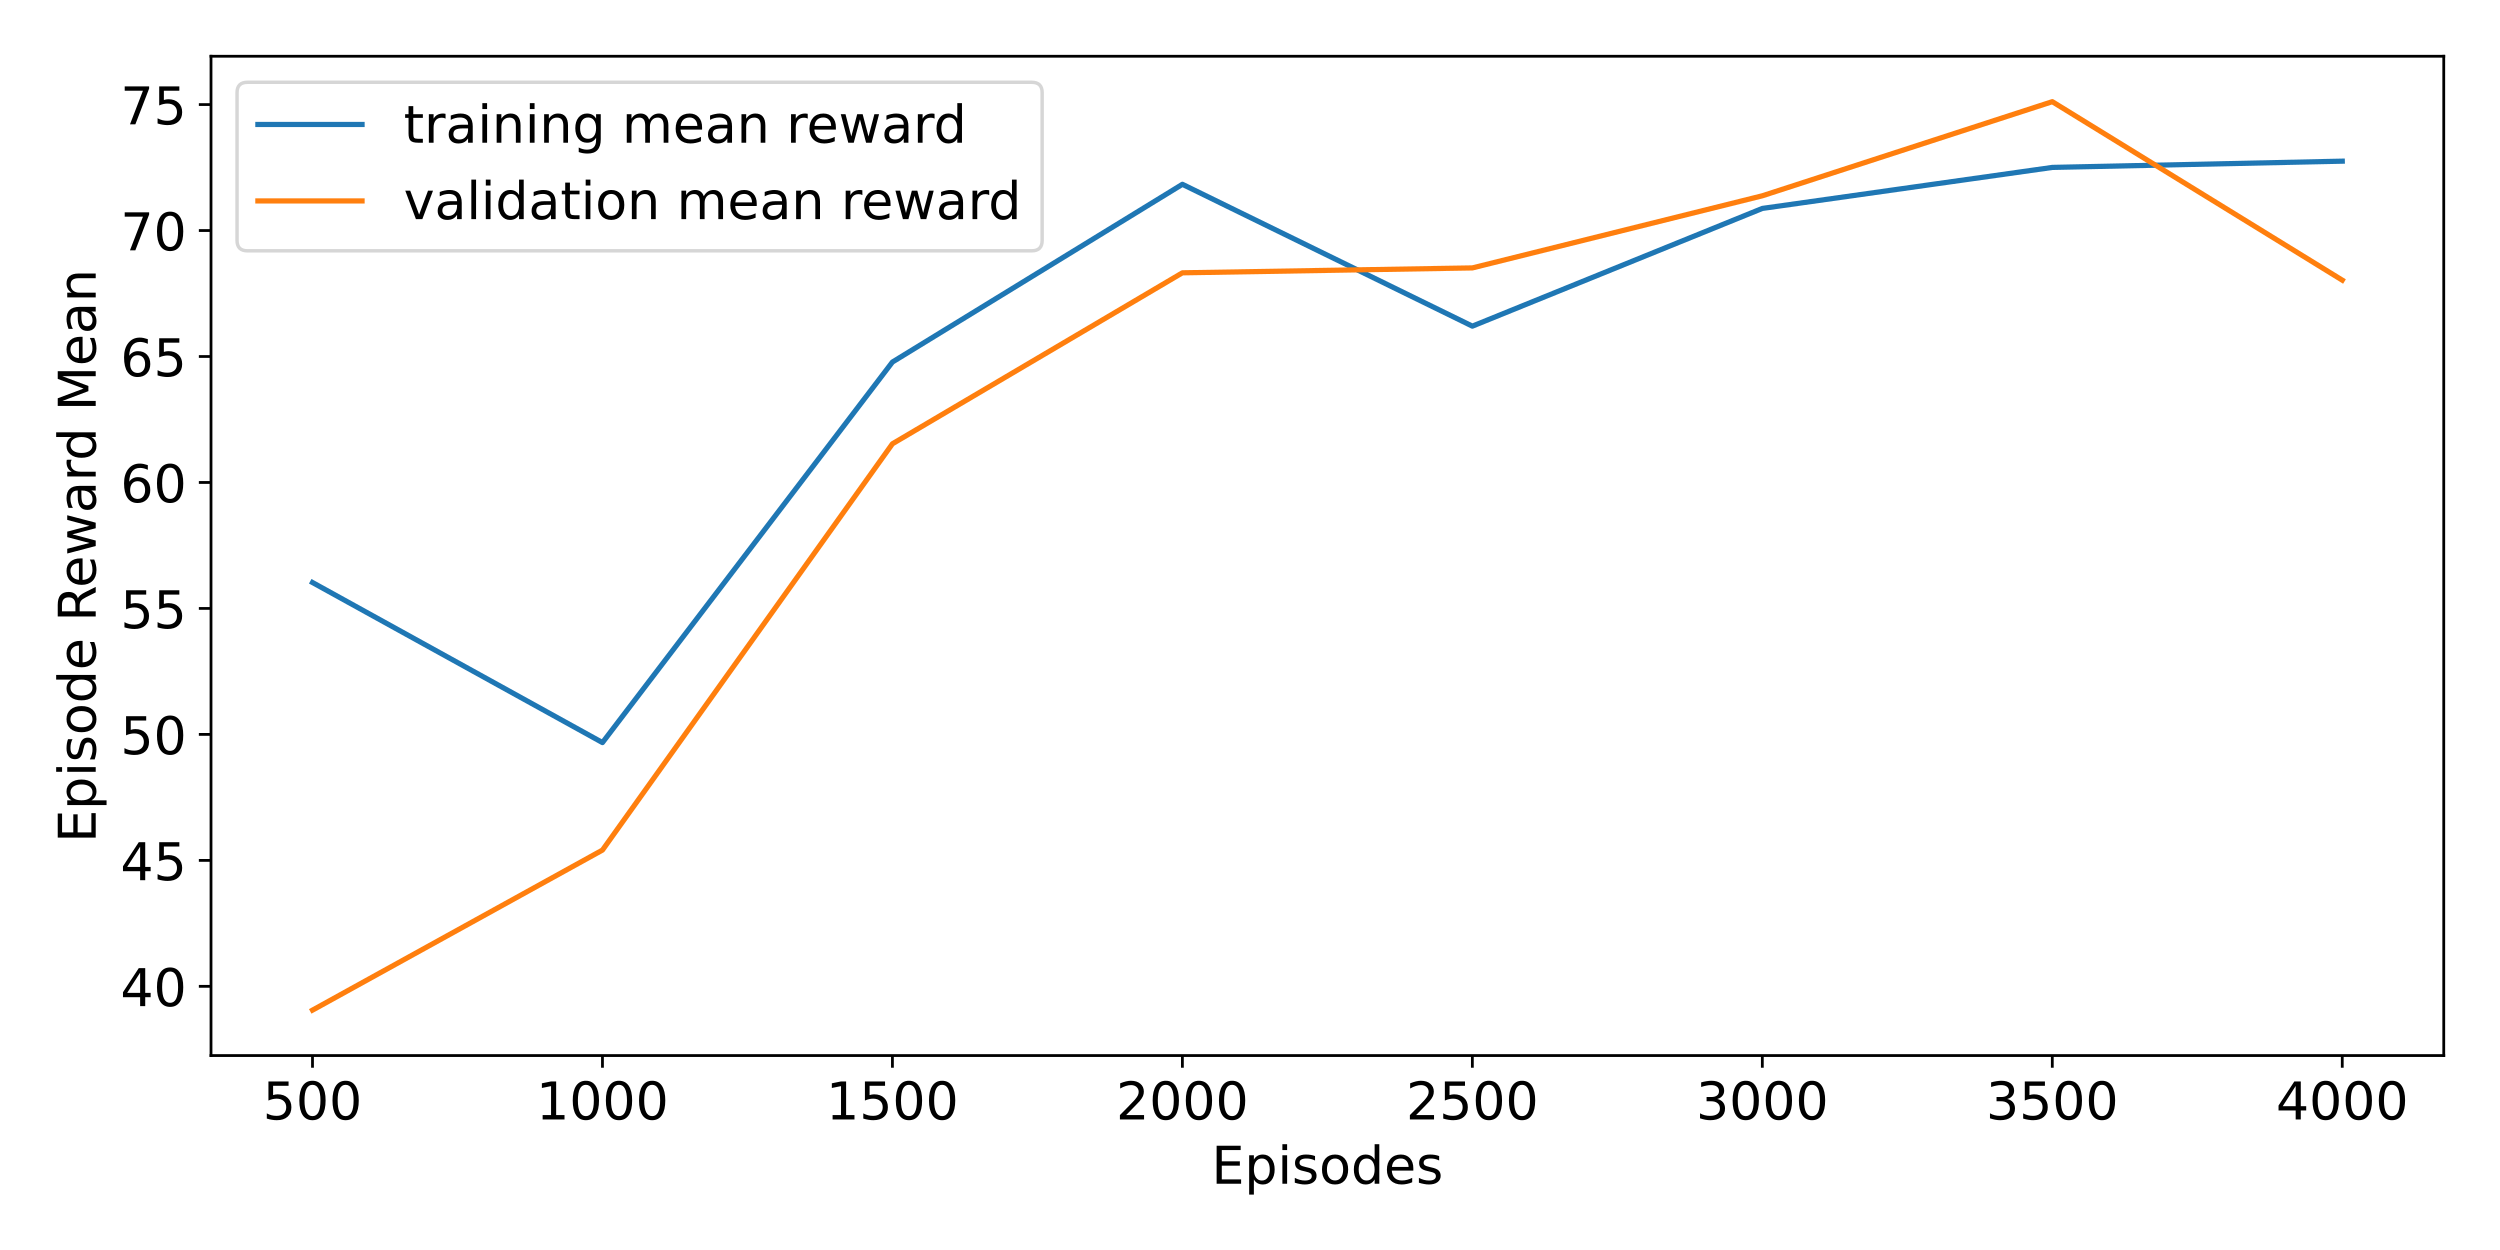
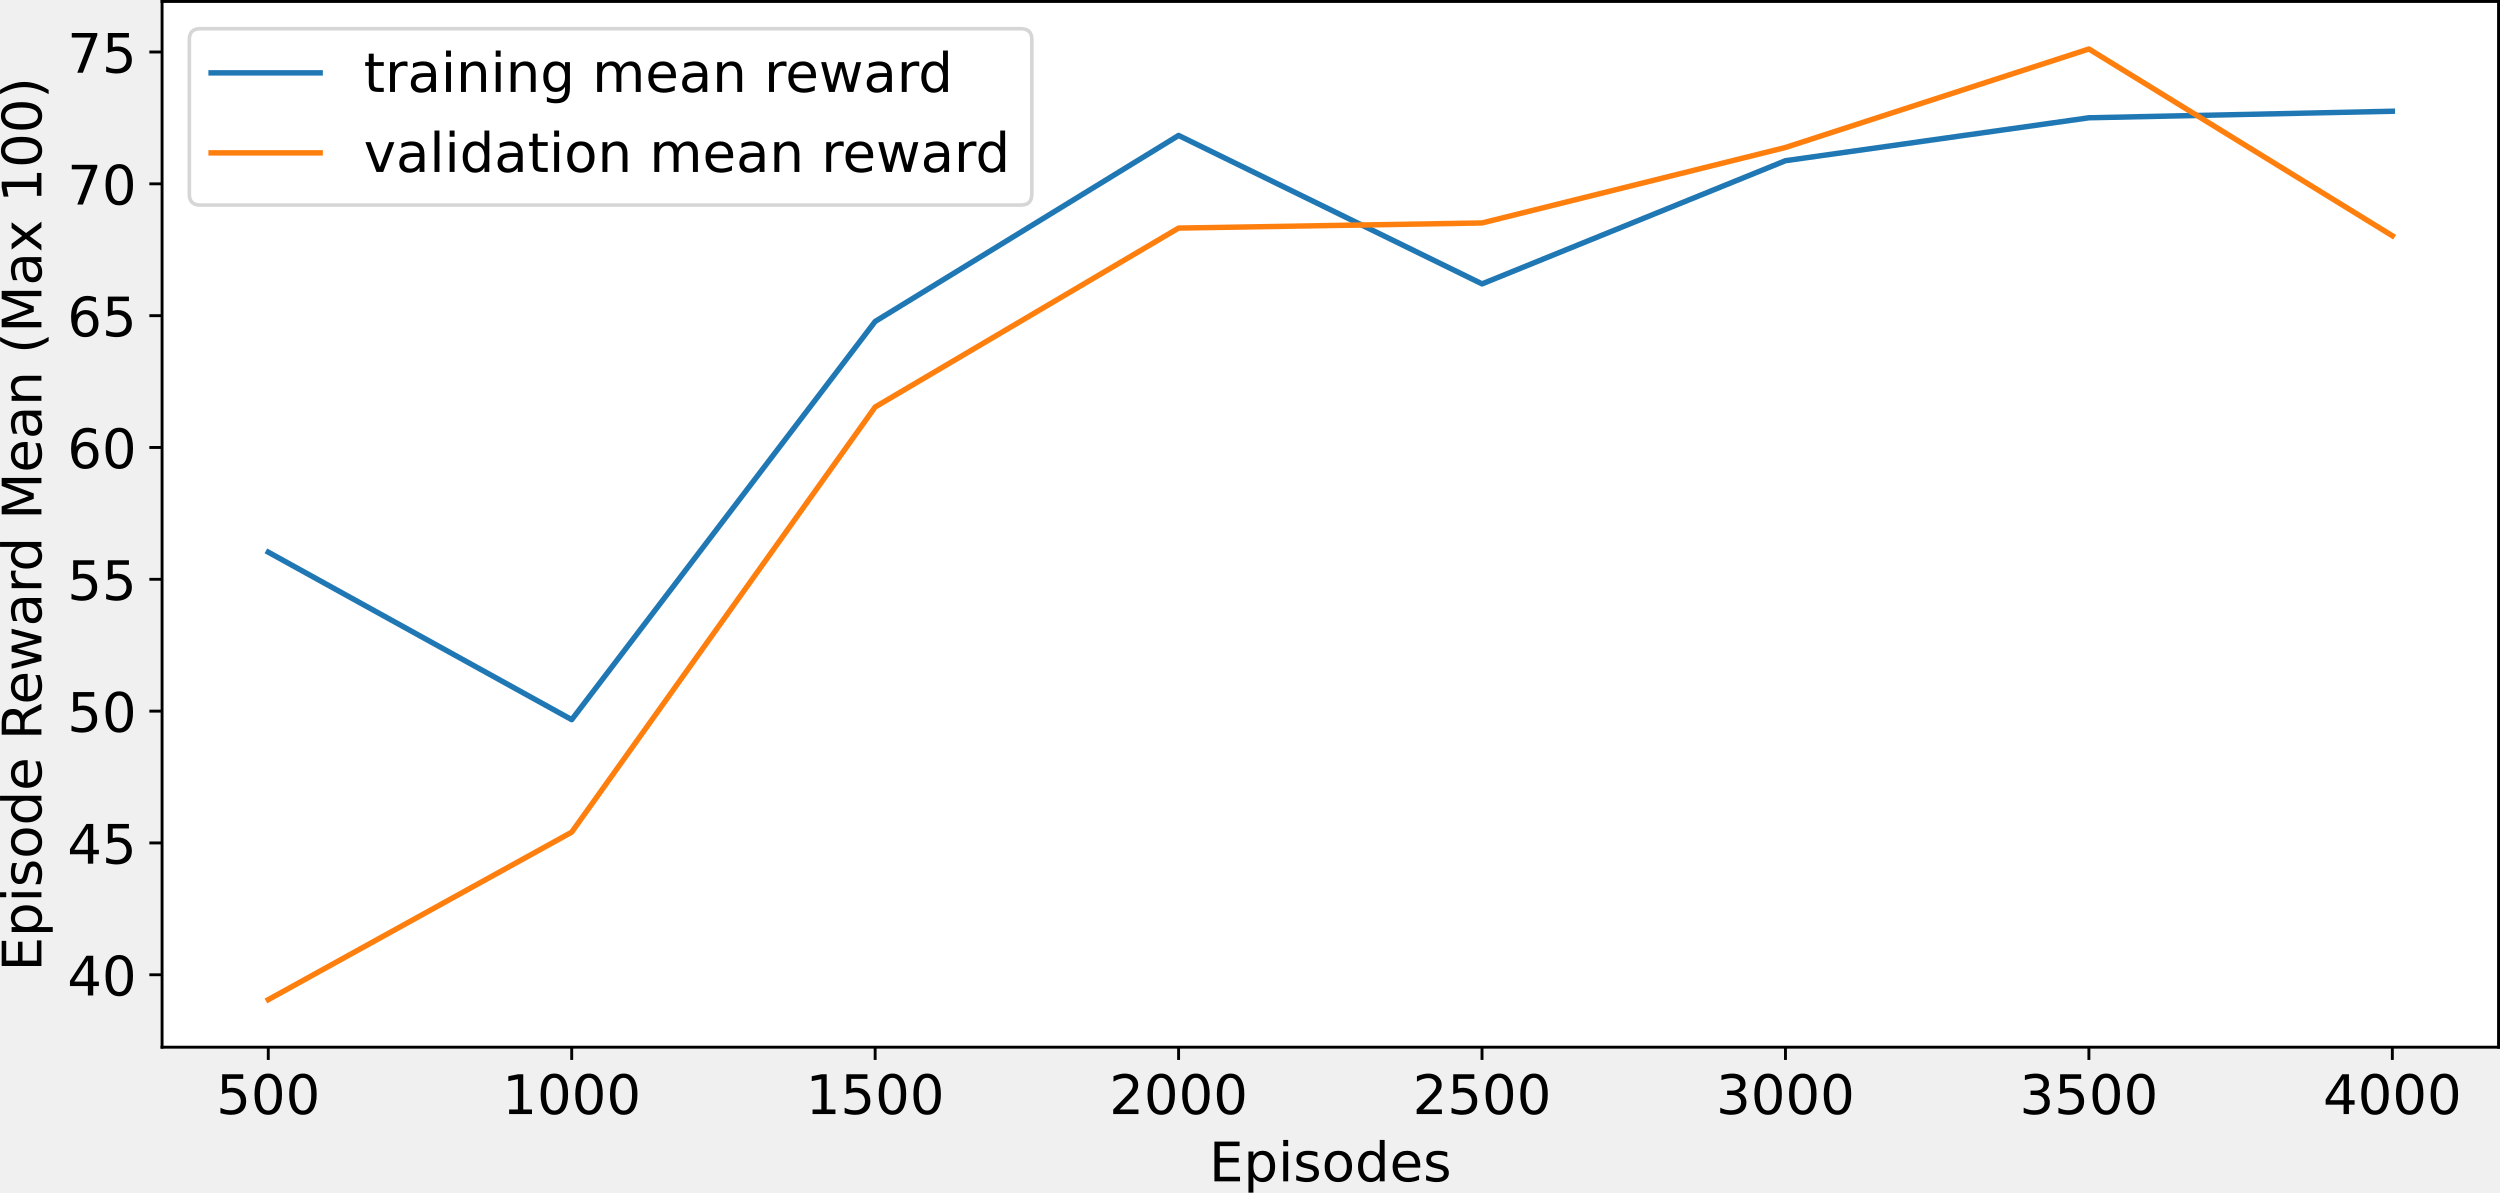
- <svg xmlns="http://www.w3.org/2000/svg" xmlns:xlink="http://www.w3.org/1999/xlink" width="720pt" height="360pt" viewBox="0 0 720 360" version="1.1">
-   <defs>
-     <style type="text/css">*{stroke-linejoin: round; stroke-linecap: butt}</style>
+ <svg xmlns="http://www.w3.org/2000/svg" xmlns:xlink="http://www.w3.org/1999/xlink" width="688.034pt" height="328.235pt" viewBox="0 0 688.034 328.235" version="1.1">
+   <defs id="defs1">
+     <style type="text/css" id="style1">*{stroke-linejoin: round; stroke-linecap: butt}</style>
  </defs>
-   <g id="figure_1">
-     <g id="patch_1">
-       <path d="M 0 360  L 720 360  L 720 0  L 0 0  z " style="fill: #ffffff" />
-     </g>
+   <g id="figure_1" transform="translate(-16.16649,-15.8)">
    <g id="axes_1">
      <g id="patch_2">
-         <path d="M 60.77 304  L 703.8 304  L 703.8 16.2  L 60.77 16.2  z " style="fill: #ffffff" />
+         <path d="M 60.77,304 H 703.8 V 16.2 H 60.77 Z" style="fill:#ffffff" id="path2" />
      </g>
      <g id="matplotlib.axis_1">
        <g id="xtick_1">
          <g id="line2d_1">
-             <defs>
-               <path id="m2e1bb36dab" d="M 0 0  L 0 3.5  " style="stroke: #000000; stroke-width: 0.8" />
+             <defs id="defs2">
+               <path id="m0976910b38" d="M 0,0 V 3.5" style="stroke:#000000;stroke-width:0.8" />
            </defs>
-             <g>
-               <use xlink:href="#m2e1bb36dab" x="89.999" y="304" style="stroke: #000000; stroke-width: 0.8" />
+             <g id="g2">
+               <use xlink:href="#m0976910b38" x="89.999" y="304" style="stroke:#000000;stroke-width:0.8" id="use2" />
            </g>
          </g>
          <g id="text_1">
-             <text style="font: 15px 'DejaVu Sans', 'Bitstream Vera Sans', 'Computer Modern Sans Serif', 'Lucida Grande', 'Verdana', 'Geneva', 'Lucid', 'Arial', 'Helvetica', 'Avant Garde', sans-serif; text-anchor: middle" x="89.999" y="322.398" transform="rotate(-0 89.99864 322.3977)">500</text>
+             <text style="font-style:normal;font-variant:normal;font-weight:normal;font-stretch:normal;font-size:15px;line-height:normal;font-family:'DejaVu Sans', 'Bitstream Vera Sans', 'Computer Modern Sans Serif', 'Lucida Grande', Verdana, Geneva, Lucid, Arial, Helvetica, 'Avant Garde', sans-serif;text-anchor:middle" x="89.999" y="322.398" id="text2">500</text>
          </g>
        </g>
        <g id="xtick_2">
          <g id="line2d_2">
-             <g>
-               <use xlink:href="#m2e1bb36dab" x="173.509" y="304" style="stroke: #000000; stroke-width: 0.8" />
+             <g id="g3">
+               <use xlink:href="#m0976910b38" x="173.509" y="304" style="stroke:#000000;stroke-width:0.8" id="use3" />
            </g>
          </g>
          <g id="text_2">
-             <text style="font: 15px 'DejaVu Sans', 'Bitstream Vera Sans', 'Computer Modern Sans Serif', 'Lucida Grande', 'Verdana', 'Geneva', 'Lucid', 'Arial', 'Helvetica', 'Avant Garde', sans-serif; text-anchor: middle" x="173.509" y="322.398" transform="rotate(-0 173.509 322.3977)">1000</text>
+             <text style="font-style:normal;font-variant:normal;font-weight:normal;font-stretch:normal;font-size:15px;line-height:normal;font-family:'DejaVu Sans', 'Bitstream Vera Sans', 'Computer Modern Sans Serif', 'Lucida Grande', Verdana, Geneva, Lucid, Arial, Helvetica, 'Avant Garde', sans-serif;text-anchor:middle" x="173.509" y="322.398" id="text3">1000</text>
          </g>
        </g>
        <g id="xtick_3">
          <g id="line2d_3">
-             <g>
-               <use xlink:href="#m2e1bb36dab" x="257.019" y="304" style="stroke: #000000; stroke-width: 0.8" />
+             <g id="g4">
+               <use xlink:href="#m0976910b38" x="257.019" y="304" style="stroke:#000000;stroke-width:0.8" id="use4" />
            </g>
          </g>
          <g id="text_3">
-             <text style="font: 15px 'DejaVu Sans', 'Bitstream Vera Sans', 'Computer Modern Sans Serif', 'Lucida Grande', 'Verdana', 'Geneva', 'Lucid', 'Arial', 'Helvetica', 'Avant Garde', sans-serif; text-anchor: middle" x="257.019" y="322.398" transform="rotate(-0 257.0194 322.3977)">1500</text>
+             <text style="font-style:normal;font-variant:normal;font-weight:normal;font-stretch:normal;font-size:15px;line-height:normal;font-family:'DejaVu Sans', 'Bitstream Vera Sans', 'Computer Modern Sans Serif', 'Lucida Grande', Verdana, Geneva, Lucid, Arial, Helvetica, 'Avant Garde', sans-serif;text-anchor:middle" x="257.019" y="322.398" id="text4">1500</text>
          </g>
        </g>
        <g id="xtick_4">
          <g id="line2d_4">
-             <g>
-               <use xlink:href="#m2e1bb36dab" x="340.53" y="304" style="stroke: #000000; stroke-width: 0.8" />
+             <g id="g5">
+               <use xlink:href="#m0976910b38" x="340.53" y="304" style="stroke:#000000;stroke-width:0.8" id="use5" />
            </g>
          </g>
          <g id="text_4">
-             <text style="font: 15px 'DejaVu Sans', 'Bitstream Vera Sans', 'Computer Modern Sans Serif', 'Lucida Grande', 'Verdana', 'Geneva', 'Lucid', 'Arial', 'Helvetica', 'Avant Garde', sans-serif; text-anchor: middle" x="340.53" y="322.398" transform="rotate(-0 340.5298 322.3977)">2000</text>
+             <text style="font-style:normal;font-variant:normal;font-weight:normal;font-stretch:normal;font-size:15px;line-height:normal;font-family:'DejaVu Sans', 'Bitstream Vera Sans', 'Computer Modern Sans Serif', 'Lucida Grande', Verdana, Geneva, Lucid, Arial, Helvetica, 'Avant Garde', sans-serif;text-anchor:middle" x="340.53" y="322.398" id="text5">2000</text>
          </g>
        </g>
        <g id="xtick_5">
          <g id="line2d_5">
-             <g>
-               <use xlink:href="#m2e1bb36dab" x="424.04" y="304" style="stroke: #000000; stroke-width: 0.8" />
+             <g id="g6">
+               <use xlink:href="#m0976910b38" x="424.04" y="304" style="stroke:#000000;stroke-width:0.8" id="use6" />
            </g>
          </g>
          <g id="text_5">
-             <text style="font: 15px 'DejaVu Sans', 'Bitstream Vera Sans', 'Computer Modern Sans Serif', 'Lucida Grande', 'Verdana', 'Geneva', 'Lucid', 'Arial', 'Helvetica', 'Avant Garde', sans-serif; text-anchor: middle" x="424.04" y="322.398" transform="rotate(-0 424.0402 322.3977)">2500</text>
+             <text style="font-style:normal;font-variant:normal;font-weight:normal;font-stretch:normal;font-size:15px;line-height:normal;font-family:'DejaVu Sans', 'Bitstream Vera Sans', 'Computer Modern Sans Serif', 'Lucida Grande', Verdana, Geneva, Lucid, Arial, Helvetica, 'Avant Garde', sans-serif;text-anchor:middle" x="424.04" y="322.398" id="text6">2500</text>
          </g>
        </g>
        <g id="xtick_6">
          <g id="line2d_6">
-             <g>
-               <use xlink:href="#m2e1bb36dab" x="507.551" y="304" style="stroke: #000000; stroke-width: 0.8" />
+             <g id="g7">
+               <use xlink:href="#m0976910b38" x="507.551" y="304" style="stroke:#000000;stroke-width:0.8" id="use7" />
            </g>
          </g>
          <g id="text_6">
-             <text style="font: 15px 'DejaVu Sans', 'Bitstream Vera Sans', 'Computer Modern Sans Serif', 'Lucida Grande', 'Verdana', 'Geneva', 'Lucid', 'Arial', 'Helvetica', 'Avant Garde', sans-serif; text-anchor: middle" x="507.551" y="322.398" transform="rotate(-0 507.5506 322.3977)">3000</text>
+             <text style="font-style:normal;font-variant:normal;font-weight:normal;font-stretch:normal;font-size:15px;line-height:normal;font-family:'DejaVu Sans', 'Bitstream Vera Sans', 'Computer Modern Sans Serif', 'Lucida Grande', Verdana, Geneva, Lucid, Arial, Helvetica, 'Avant Garde', sans-serif;text-anchor:middle" x="507.551" y="322.398" id="text7">3000</text>
          </g>
        </g>
        <g id="xtick_7">
          <g id="line2d_7">
-             <g>
-               <use xlink:href="#m2e1bb36dab" x="591.061" y="304" style="stroke: #000000; stroke-width: 0.8" />
+             <g id="g8">
+               <use xlink:href="#m0976910b38" x="591.061" y="304" style="stroke:#000000;stroke-width:0.8" id="use8" />
            </g>
          </g>
          <g id="text_7">
-             <text style="font: 15px 'DejaVu Sans', 'Bitstream Vera Sans', 'Computer Modern Sans Serif', 'Lucida Grande', 'Verdana', 'Geneva', 'Lucid', 'Arial', 'Helvetica', 'Avant Garde', sans-serif; text-anchor: middle" x="591.061" y="322.398" transform="rotate(-0 591.061 322.3977)">3500</text>
+             <text style="font-style:normal;font-variant:normal;font-weight:normal;font-stretch:normal;font-size:15px;line-height:normal;font-family:'DejaVu Sans', 'Bitstream Vera Sans', 'Computer Modern Sans Serif', 'Lucida Grande', Verdana, Geneva, Lucid, Arial, Helvetica, 'Avant Garde', sans-serif;text-anchor:middle" x="591.061" y="322.398" id="text8">3500</text>
          </g>
        </g>
        <g id="xtick_8">
          <g id="line2d_8">
-             <g>
-               <use xlink:href="#m2e1bb36dab" x="674.571" y="304" style="stroke: #000000; stroke-width: 0.8" />
+             <g id="g9">
+               <use xlink:href="#m0976910b38" x="674.571" y="304" style="stroke:#000000;stroke-width:0.8" id="use9" />
            </g>
          </g>
          <g id="text_8">
-             <text style="font: 15px 'DejaVu Sans', 'Bitstream Vera Sans', 'Computer Modern Sans Serif', 'Lucida Grande', 'Verdana', 'Geneva', 'Lucid', 'Arial', 'Helvetica', 'Avant Garde', sans-serif; text-anchor: middle" x="674.571" y="322.398" transform="rotate(-0 674.5714 322.3977)">4000</text>
+             <text style="font-style:normal;font-variant:normal;font-weight:normal;font-stretch:normal;font-size:15px;line-height:normal;font-family:'DejaVu Sans', 'Bitstream Vera Sans', 'Computer Modern Sans Serif', 'Lucida Grande', Verdana, Geneva, Lucid, Arial, Helvetica, 'Avant Garde', sans-serif;text-anchor:middle" x="674.571" y="322.398" id="text9">4000</text>
          </g>
        </g>
        <g id="text_9">
-           <text style="font: 15px 'DejaVu Sans', 'Bitstream Vera Sans', 'Computer Modern Sans Serif', 'Lucida Grande', 'Verdana', 'Geneva', 'Lucid', 'Arial', 'Helvetica', 'Avant Garde', sans-serif; text-anchor: middle" x="382.285" y="340.915" transform="rotate(-0 382.285 340.9148)">Episodes</text>
+           <text style="font-style:normal;font-variant:normal;font-weight:normal;font-stretch:normal;font-size:15px;line-height:normal;font-family:'DejaVu Sans', 'Bitstream Vera Sans', 'Computer Modern Sans Serif', 'Lucida Grande', Verdana, Geneva, Lucid, Arial, Helvetica, 'Avant Garde', sans-serif;text-anchor:middle" x="382.285" y="340.915" id="text10">Episodes</text>
        </g>
      </g>
      <g id="matplotlib.axis_2">
        <g id="ytick_1">
          <g id="line2d_9">
-             <defs>
-               <path id="me1944753fb" d="M 0 0  L -3.5 0  " style="stroke: #000000; stroke-width: 0.8" />
+             <defs id="defs10">
+               <path id="m606cf7bcb6" d="M 0,0 H -3.5" style="stroke:#000000;stroke-width:0.8" />
            </defs>
-             <g>
-               <use xlink:href="#me1944753fb" x="60.77" y="284.069" style="stroke: #000000; stroke-width: 0.8" />
+             <g id="g10">
+               <use xlink:href="#m606cf7bcb6" x="60.77" y="284.069" style="stroke:#000000;stroke-width:0.8" id="use10" />
            </g>
          </g>
          <g id="text_10">
-             <text style="font: 15px 'DejaVu Sans', 'Bitstream Vera Sans', 'Computer Modern Sans Serif', 'Lucida Grande', 'Verdana', 'Geneva', 'Lucid', 'Arial', 'Helvetica', 'Avant Garde', sans-serif; text-anchor: end" x="53.77" y="289.768" transform="rotate(-0 53.77 289.7681)">40</text>
+             <text style="font-style:normal;font-variant:normal;font-weight:normal;font-stretch:normal;font-size:15px;line-height:normal;font-family:'DejaVu Sans', 'Bitstream Vera Sans', 'Computer Modern Sans Serif', 'Lucida Grande', Verdana, Geneva, Lucid, Arial, Helvetica, 'Avant Garde', sans-serif;text-anchor:end" x="53.77" y="289.768" id="text11">40</text>
          </g>
        </g>
        <g id="ytick_2">
          <g id="line2d_10">
-             <g>
-               <use xlink:href="#me1944753fb" x="60.77" y="247.79" style="stroke: #000000; stroke-width: 0.8" />
+             <g id="g11">
+               <use xlink:href="#m606cf7bcb6" x="60.77" y="247.79" style="stroke:#000000;stroke-width:0.8" id="use11" />
            </g>
          </g>
          <g id="text_11">
-             <text style="font: 15px 'DejaVu Sans', 'Bitstream Vera Sans', 'Computer Modern Sans Serif', 'Lucida Grande', 'Verdana', 'Geneva', 'Lucid', 'Arial', 'Helvetica', 'Avant Garde', sans-serif; text-anchor: end" x="53.77" y="253.489" transform="rotate(-0 53.77 253.4887)">45</text>
+             <text style="font-style:normal;font-variant:normal;font-weight:normal;font-stretch:normal;font-size:15px;line-height:normal;font-family:'DejaVu Sans', 'Bitstream Vera Sans', 'Computer Modern Sans Serif', 'Lucida Grande', Verdana, Geneva, Lucid, Arial, Helvetica, 'Avant Garde', sans-serif;text-anchor:end" x="53.77" y="253.489" id="text12">45</text>
          </g>
        </g>
        <g id="ytick_3">
          <g id="line2d_11">
-             <g>
-               <use xlink:href="#me1944753fb" x="60.77" y="211.511" style="stroke: #000000; stroke-width: 0.8" />
+             <g id="g12">
+               <use xlink:href="#m606cf7bcb6" x="60.77" y="211.511" style="stroke:#000000;stroke-width:0.8" id="use12" />
            </g>
          </g>
          <g id="text_12">
-             <text style="font: 15px 'DejaVu Sans', 'Bitstream Vera Sans', 'Computer Modern Sans Serif', 'Lucida Grande', 'Verdana', 'Geneva', 'Lucid', 'Arial', 'Helvetica', 'Avant Garde', sans-serif; text-anchor: end" x="53.77" y="217.209" transform="rotate(-0 53.77 217.2094)">50</text>
+             <text style="font-style:normal;font-variant:normal;font-weight:normal;font-stretch:normal;font-size:15px;line-height:normal;font-family:'DejaVu Sans', 'Bitstream Vera Sans', 'Computer Modern Sans Serif', 'Lucida Grande', Verdana, Geneva, Lucid, Arial, Helvetica, 'Avant Garde', sans-serif;text-anchor:end" x="53.77" y="217.209" id="text13">50</text>
          </g>
        </g>
        <g id="ytick_4">
          <g id="line2d_12">
-             <g>
-               <use xlink:href="#me1944753fb" x="60.77" y="175.231" style="stroke: #000000; stroke-width: 0.8" />
+             <g id="g13">
+               <use xlink:href="#m606cf7bcb6" x="60.77" y="175.231" style="stroke:#000000;stroke-width:0.8" id="use13" />
            </g>
          </g>
          <g id="text_13">
-             <text style="font: 15px 'DejaVu Sans', 'Bitstream Vera Sans', 'Computer Modern Sans Serif', 'Lucida Grande', 'Verdana', 'Geneva', 'Lucid', 'Arial', 'Helvetica', 'Avant Garde', sans-serif; text-anchor: end" x="53.77" y="180.93" transform="rotate(-0 53.77 180.9301)">55</text>
+             <text style="font-style:normal;font-variant:normal;font-weight:normal;font-stretch:normal;font-size:15px;line-height:normal;font-family:'DejaVu Sans', 'Bitstream Vera Sans', 'Computer Modern Sans Serif', 'Lucida Grande', Verdana, Geneva, Lucid, Arial, Helvetica, 'Avant Garde', sans-serif;text-anchor:end" x="53.77" y="180.93" id="text14">55</text>
          </g>
        </g>
        <g id="ytick_5">
          <g id="line2d_13">
-             <g>
-               <use xlink:href="#me1944753fb" x="60.77" y="138.952" style="stroke: #000000; stroke-width: 0.8" />
+             <g id="g14">
+               <use xlink:href="#m606cf7bcb6" x="60.77" y="138.952" style="stroke:#000000;stroke-width:0.8" id="use14" />
            </g>
          </g>
          <g id="text_14">
-             <text style="font: 15px 'DejaVu Sans', 'Bitstream Vera Sans', 'Computer Modern Sans Serif', 'Lucida Grande', 'Verdana', 'Geneva', 'Lucid', 'Arial', 'Helvetica', 'Avant Garde', sans-serif; text-anchor: end" x="53.77" y="144.651" transform="rotate(-0 53.77 144.6507)">60</text>
+             <text style="font-style:normal;font-variant:normal;font-weight:normal;font-stretch:normal;font-size:15px;line-height:normal;font-family:'DejaVu Sans', 'Bitstream Vera Sans', 'Computer Modern Sans Serif', 'Lucida Grande', Verdana, Geneva, Lucid, Arial, Helvetica, 'Avant Garde', sans-serif;text-anchor:end" x="53.77" y="144.651" id="text15">60</text>
          </g>
        </g>
        <g id="ytick_6">
          <g id="line2d_14">
-             <g>
-               <use xlink:href="#me1944753fb" x="60.77" y="102.673" style="stroke: #000000; stroke-width: 0.8" />
+             <g id="g15">
+               <use xlink:href="#m606cf7bcb6" x="60.77" y="102.673" style="stroke:#000000;stroke-width:0.8" id="use15" />
            </g>
          </g>
          <g id="text_15">
-             <text style="font: 15px 'DejaVu Sans', 'Bitstream Vera Sans', 'Computer Modern Sans Serif', 'Lucida Grande', 'Verdana', 'Geneva', 'Lucid', 'Arial', 'Helvetica', 'Avant Garde', sans-serif; text-anchor: end" x="53.77" y="108.371" transform="rotate(-0 53.77 108.3714)">65</text>
+             <text style="font-style:normal;font-variant:normal;font-weight:normal;font-stretch:normal;font-size:15px;line-height:normal;font-family:'DejaVu Sans', 'Bitstream Vera Sans', 'Computer Modern Sans Serif', 'Lucida Grande', Verdana, Geneva, Lucid, Arial, Helvetica, 'Avant Garde', sans-serif;text-anchor:end" x="53.77" y="108.371" id="text16">65</text>
          </g>
        </g>
        <g id="ytick_7">
          <g id="line2d_15">
-             <g>
-               <use xlink:href="#me1944753fb" x="60.77" y="66.393" style="stroke: #000000; stroke-width: 0.8" />
+             <g id="g16">
+               <use xlink:href="#m606cf7bcb6" x="60.77" y="66.393" style="stroke:#000000;stroke-width:0.8" id="use16" />
            </g>
          </g>
          <g id="text_16">
-             <text style="font: 15px 'DejaVu Sans', 'Bitstream Vera Sans', 'Computer Modern Sans Serif', 'Lucida Grande', 'Verdana', 'Geneva', 'Lucid', 'Arial', 'Helvetica', 'Avant Garde', sans-serif; text-anchor: end" x="53.77" y="72.092" transform="rotate(-0 53.77 72.09205)">70</text>
+             <text style="font-style:normal;font-variant:normal;font-weight:normal;font-stretch:normal;font-size:15px;line-height:normal;font-family:'DejaVu Sans', 'Bitstream Vera Sans', 'Computer Modern Sans Serif', 'Lucida Grande', Verdana, Geneva, Lucid, Arial, Helvetica, 'Avant Garde', sans-serif;text-anchor:end" x="53.77" y="72.092" id="text17">70</text>
          </g>
        </g>
        <g id="ytick_8">
          <g id="line2d_16">
-             <g>
-               <use xlink:href="#me1944753fb" x="60.77" y="30.114" style="stroke: #000000; stroke-width: 0.8" />
+             <g id="g17">
+               <use xlink:href="#m606cf7bcb6" x="60.77" y="30.114" style="stroke:#000000;stroke-width:0.8" id="use17" />
            </g>
          </g>
          <g id="text_17">
-             <text style="font: 15px 'DejaVu Sans', 'Bitstream Vera Sans', 'Computer Modern Sans Serif', 'Lucida Grande', 'Verdana', 'Geneva', 'Lucid', 'Arial', 'Helvetica', 'Avant Garde', sans-serif; text-anchor: end" x="53.77" y="35.813" transform="rotate(-0 53.77 35.81271)">75</text>
+             <text style="font-style:normal;font-variant:normal;font-weight:normal;font-stretch:normal;font-size:15px;line-height:normal;font-family:'DejaVu Sans', 'Bitstream Vera Sans', 'Computer Modern Sans Serif', 'Lucida Grande', Verdana, Geneva, Lucid, Arial, Helvetica, 'Avant Garde', sans-serif;text-anchor:end" x="53.77" y="35.813" id="text18">75</text>
          </g>
        </g>
        <g id="text_18">
-           <text style="font: 15px 'DejaVu Sans', 'Bitstream Vera Sans', 'Computer Modern Sans Serif', 'Lucida Grande', 'Verdana', 'Geneva', 'Lucid', 'Arial', 'Helvetica', 'Avant Garde', sans-serif; text-anchor: middle" x="27.563" y="160.1" transform="rotate(-90 27.56297 160.1)">Episode Reward Mean</text>
+           <text style="font-style:normal;font-variant:normal;font-weight:normal;font-stretch:normal;font-size:15px;line-height:normal;font-family:'DejaVu Sans', 'Bitstream Vera Sans', 'Computer Modern Sans Serif', 'Lucida Grande', Verdana, Geneva, Lucid, Arial, Helvetica, 'Avant Garde', sans-serif;text-anchor:middle" x="27.563" y="160.1" transform="rotate(-90,27.56297,160.1)" id="text19">Episode Reward Mean (Max 100)</text>
        </g>
      </g>
      <g id="line2d_17">
-         <path d="M 89.999 167.763  L 173.509 213.861  L 257.019 104.271  L 340.53 53.079  L 424.04 93.93  L 507.551 60.027  L 591.061 48.215  L 674.571 46.416  " clip-path="url(#p70bc3d9311)" style="fill: none; stroke: #1f77b4; stroke-width: 1.5; stroke-linecap: square" />
+         <path d="m 89.999,167.763 83.51,46.098 83.51,-109.59 83.51,-51.192 83.51,40.85 83.51,-33.903 83.51,-11.812 83.51,-1.799" clip-path="url(#pd4a1bd1865)" style="fill:none;stroke:#1f77b4;stroke-width:1.5;stroke-linecap:square" id="path19" />
      </g>
      <g id="line2d_18">
-         <path d="M 89.999 290.918  L 173.509 244.821  L 257.019 127.814  L 340.53 78.57  L 424.04 77.159  L 507.551 56.387  L 591.061 29.282  L 674.571 80.686  " clip-path="url(#p70bc3d9311)" style="fill: none; stroke: #ff7f0e; stroke-width: 1.5; stroke-linecap: square" />
+         <path d="m 89.999,290.918 83.51,-46.097 83.51,-117.007 83.51,-49.244 83.51,-1.41 83.51,-20.773 83.51,-27.105 83.51,51.404" clip-path="url(#pd4a1bd1865)" style="fill:none;stroke:#ff7f0e;stroke-width:1.5;stroke-linecap:square" id="path20" />
      </g>
      <g id="patch_3">
-         <path d="M 60.77 304  L 60.77 16.2  " style="fill: none; stroke: #000000; stroke-width: 0.8; stroke-linejoin: miter; stroke-linecap: square" />
+         <path d="M 60.77,304 V 16.2" style="fill:none;stroke:#000000;stroke-width:0.8;stroke-linecap:square;stroke-linejoin:miter" id="path21" />
      </g>
      <g id="patch_4">
-         <path d="M 703.8 304  L 703.8 16.2  " style="fill: none; stroke: #000000; stroke-width: 0.8; stroke-linejoin: miter; stroke-linecap: square" />
+         <path d="M 703.8,304 V 16.2" style="fill:none;stroke:#000000;stroke-width:0.8;stroke-linecap:square;stroke-linejoin:miter" id="path22" />
      </g>
      <g id="patch_5">
-         <path d="M 60.77 304  L 703.8 304  " style="fill: none; stroke: #000000; stroke-width: 0.8; stroke-linejoin: miter; stroke-linecap: square" />
+         <path d="M 60.77,304 H 703.8" style="fill:none;stroke:#000000;stroke-width:0.8;stroke-linecap:square;stroke-linejoin:miter" id="path23" />
      </g>
      <g id="patch_6">
-         <path d="M 60.77 16.2  L 703.8 16.2  " style="fill: none; stroke: #000000; stroke-width: 0.8; stroke-linejoin: miter; stroke-linecap: square" />
+         <path d="M 60.77,16.2 H 703.8" style="fill:none;stroke:#000000;stroke-width:0.8;stroke-linecap:square;stroke-linejoin:miter" id="path24" />
      </g>
      <g id="legend_1">
        <g id="patch_7">
-           <path d="M 71.27 72.234  L 297.14 72.234  Q 300.14 72.234 300.14 69.234  L 300.14 26.7  Q 300.14 23.7 297.14 23.7  L 71.27 23.7  Q 68.27 23.7 68.27 26.7  L 68.27 69.234  Q 68.27 72.234 71.27 72.234  z " style="fill: #ffffff; opacity: 0.8; stroke: #cccccc; stroke-linejoin: miter" />
+           <path d="m 71.27,72.234 h 225.87 q 3,0 3,-3 V 26.7 q 0,-3 -3,-3 H 71.27 q -3,0 -3,3 v 42.534 q 0,3 3,3 z" style="opacity:0.8;fill:#ffffff;stroke:#cccccc;stroke-linejoin:miter" id="path25" />
        </g>
        <g id="line2d_19">
-           <path d="M 74.27 35.848  L 89.27 35.848  L 104.27 35.848  " style="fill: none; stroke: #1f77b4; stroke-width: 1.5; stroke-linecap: square" />
+           <path d="m 74.27,35.848 h 15 15" style="fill:none;stroke:#1f77b4;stroke-width:1.5;stroke-linecap:square" id="path26" />
        </g>
        <g id="text_19">
-           <text style="font: 15px 'DejaVu Sans', 'Bitstream Vera Sans', 'Computer Modern Sans Serif', 'Lucida Grande', 'Verdana', 'Geneva', 'Lucid', 'Arial', 'Helvetica', 'Avant Garde', sans-serif; text-anchor: start" x="116.27" y="41.098" transform="rotate(-0 116.27 41.09766)">training mean reward</text>
+           <text style="font-style:normal;font-variant:normal;font-weight:normal;font-stretch:normal;font-size:15px;line-height:normal;font-family:'DejaVu Sans', 'Bitstream Vera Sans', 'Computer Modern Sans Serif', 'Lucida Grande', Verdana, Geneva, Lucid, Arial, Helvetica, 'Avant Garde', sans-serif;text-anchor:start" x="116.27" y="41.098" id="text26">training mean reward</text>
        </g>
        <g id="line2d_20">
-           <path d="M 74.27 57.865  L 89.27 57.865  L 104.27 57.865  " style="fill: none; stroke: #ff7f0e; stroke-width: 1.5; stroke-linecap: square" />
+           <path d="m 74.27,57.865 h 15 15" style="fill:none;stroke:#ff7f0e;stroke-width:1.5;stroke-linecap:square" id="path27" />
        </g>
        <g id="text_20">
-           <text style="font: 15px 'DejaVu Sans', 'Bitstream Vera Sans', 'Computer Modern Sans Serif', 'Lucida Grande', 'Verdana', 'Geneva', 'Lucid', 'Arial', 'Helvetica', 'Avant Garde', sans-serif; text-anchor: start" x="116.27" y="63.115" transform="rotate(-0 116.27 63.11484)">validation mean reward</text>
+           <text style="font-style:normal;font-variant:normal;font-weight:normal;font-stretch:normal;font-size:15px;line-height:normal;font-family:'DejaVu Sans', 'Bitstream Vera Sans', 'Computer Modern Sans Serif', 'Lucida Grande', Verdana, Geneva, Lucid, Arial, Helvetica, 'Avant Garde', sans-serif;text-anchor:start" x="116.27" y="63.115" id="text27">validation mean reward</text>
        </g>
      </g>
    </g>
  </g>
-   <defs>
-     <clipPath id="p70bc3d9311">
-       <rect x="60.77" y="16.2" width="643.03" height="287.8" />
+   <defs id="defs27">
+     <clipPath id="pd4a1bd1865">
+       <rect x="60.77" y="16.2" width="643.03" height="287.8" id="rect27" />
    </clipPath>
  </defs>
</svg>
